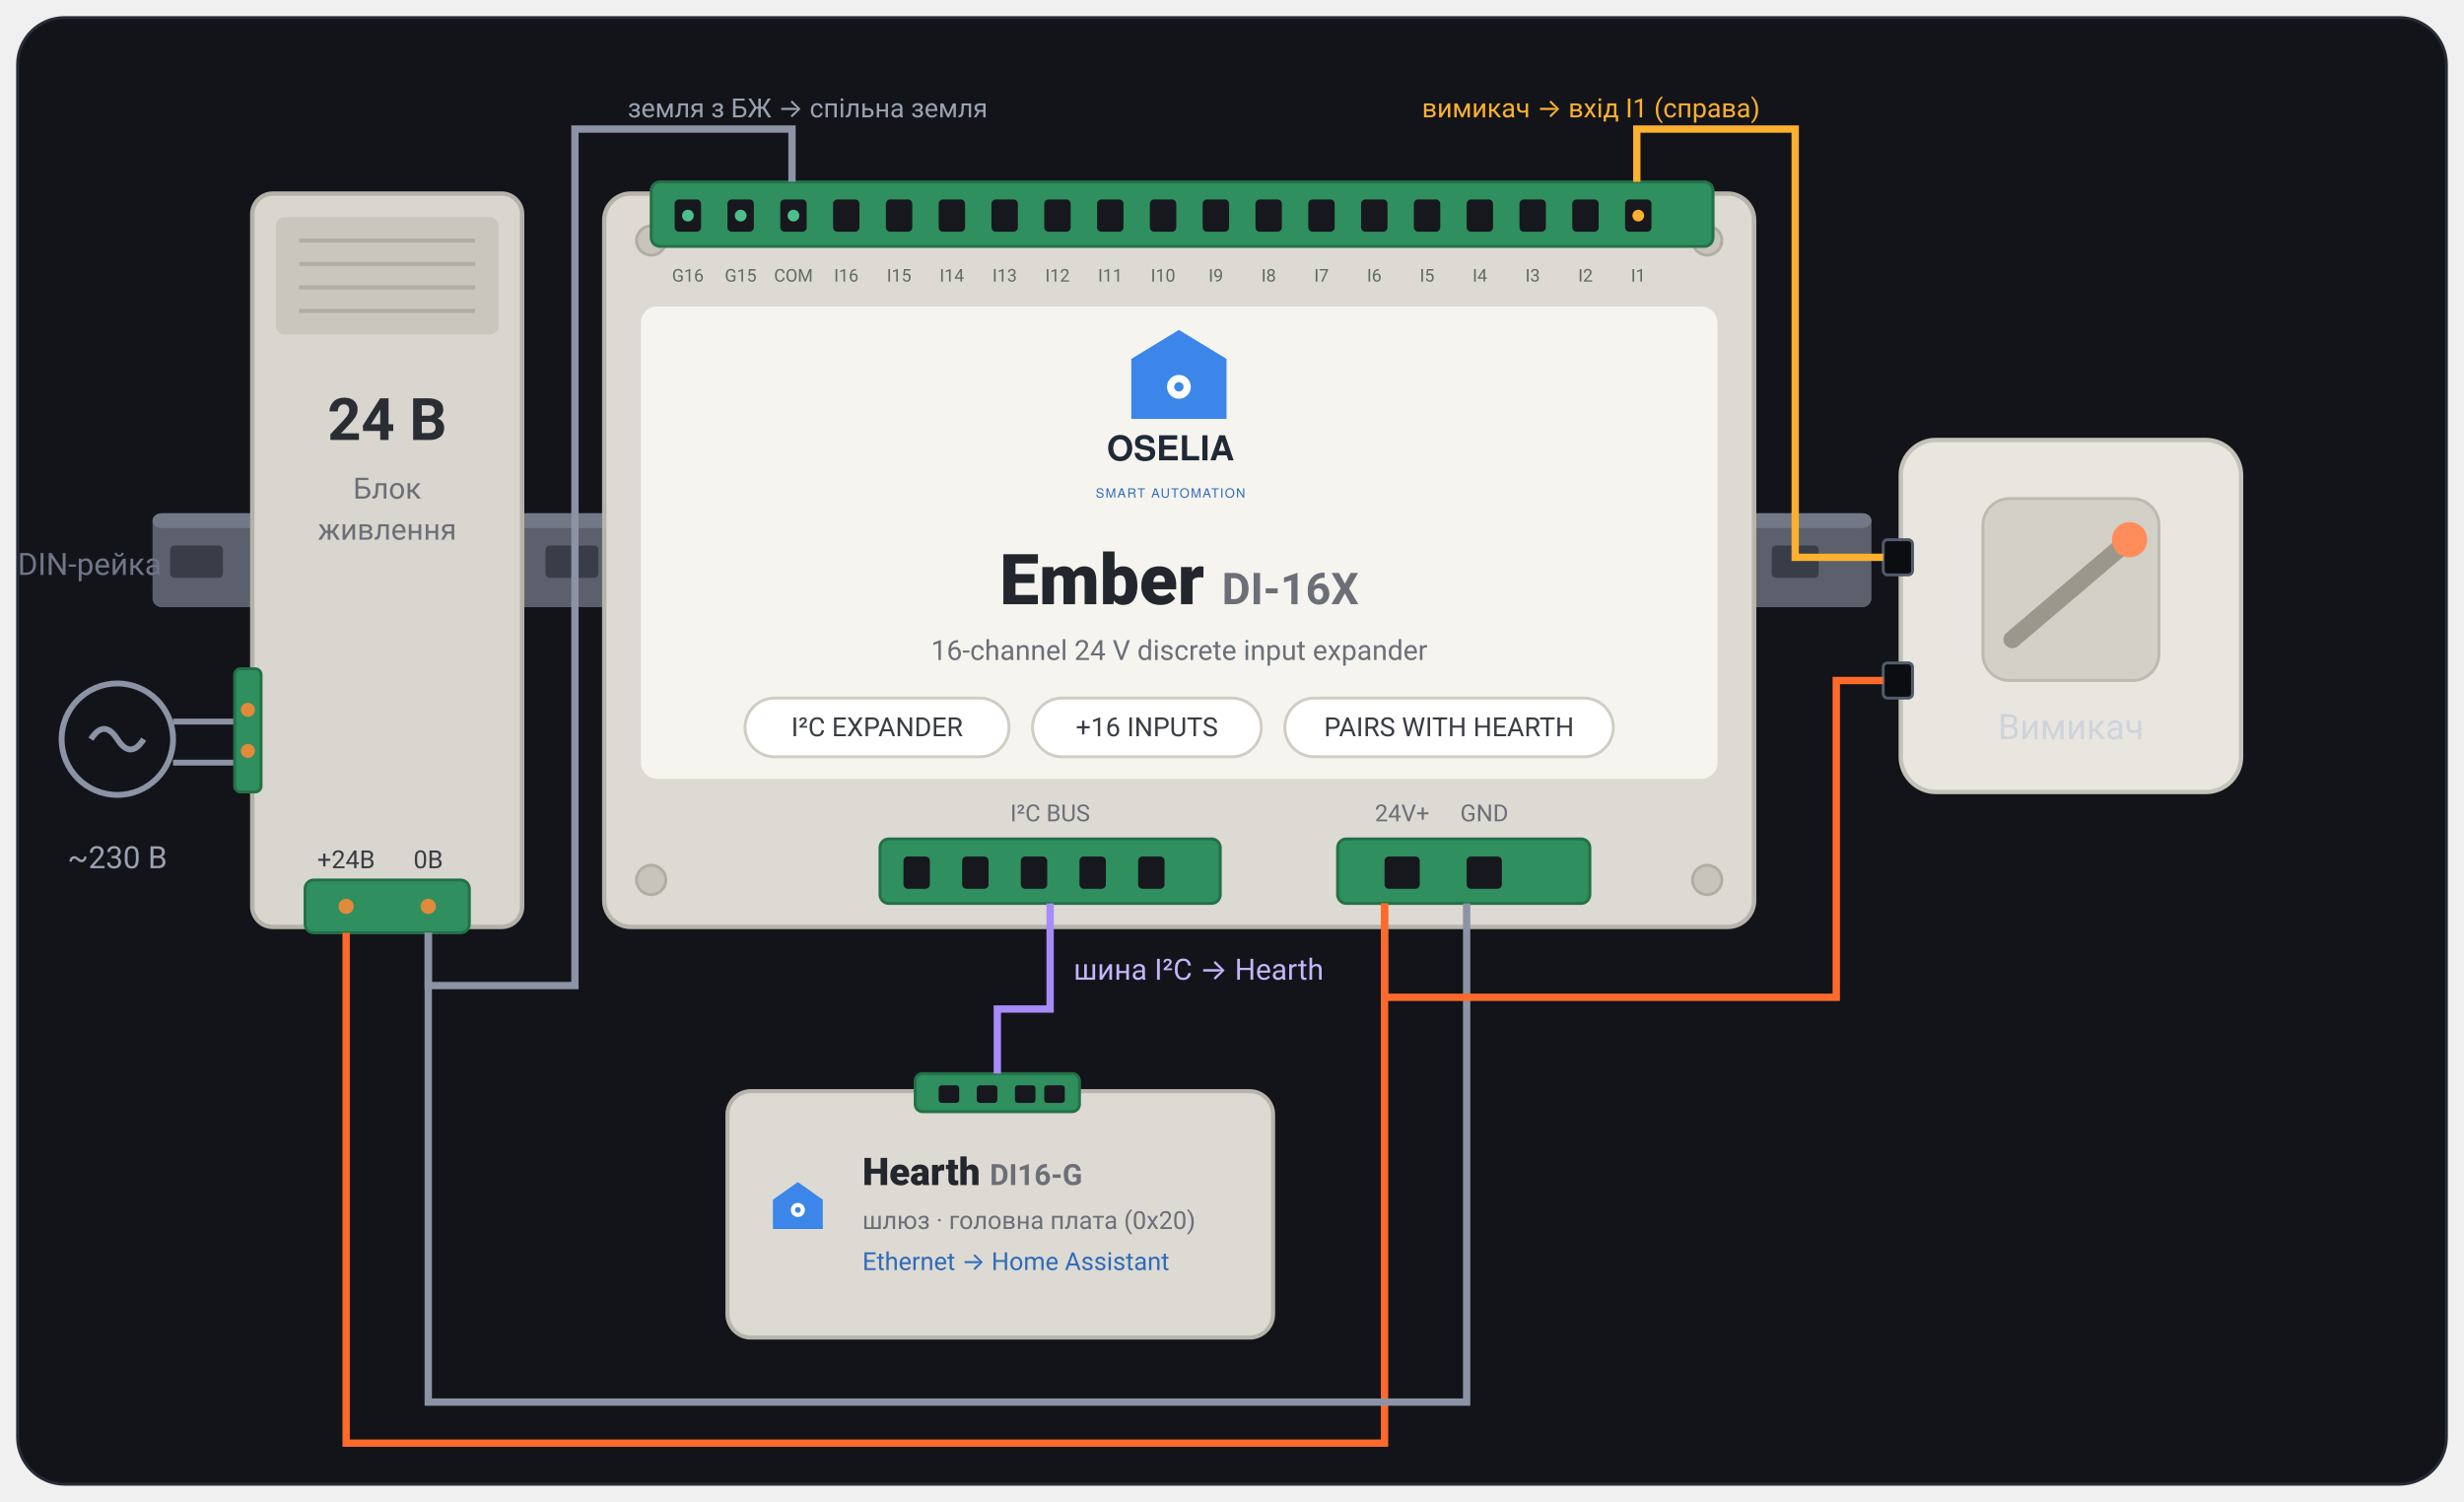
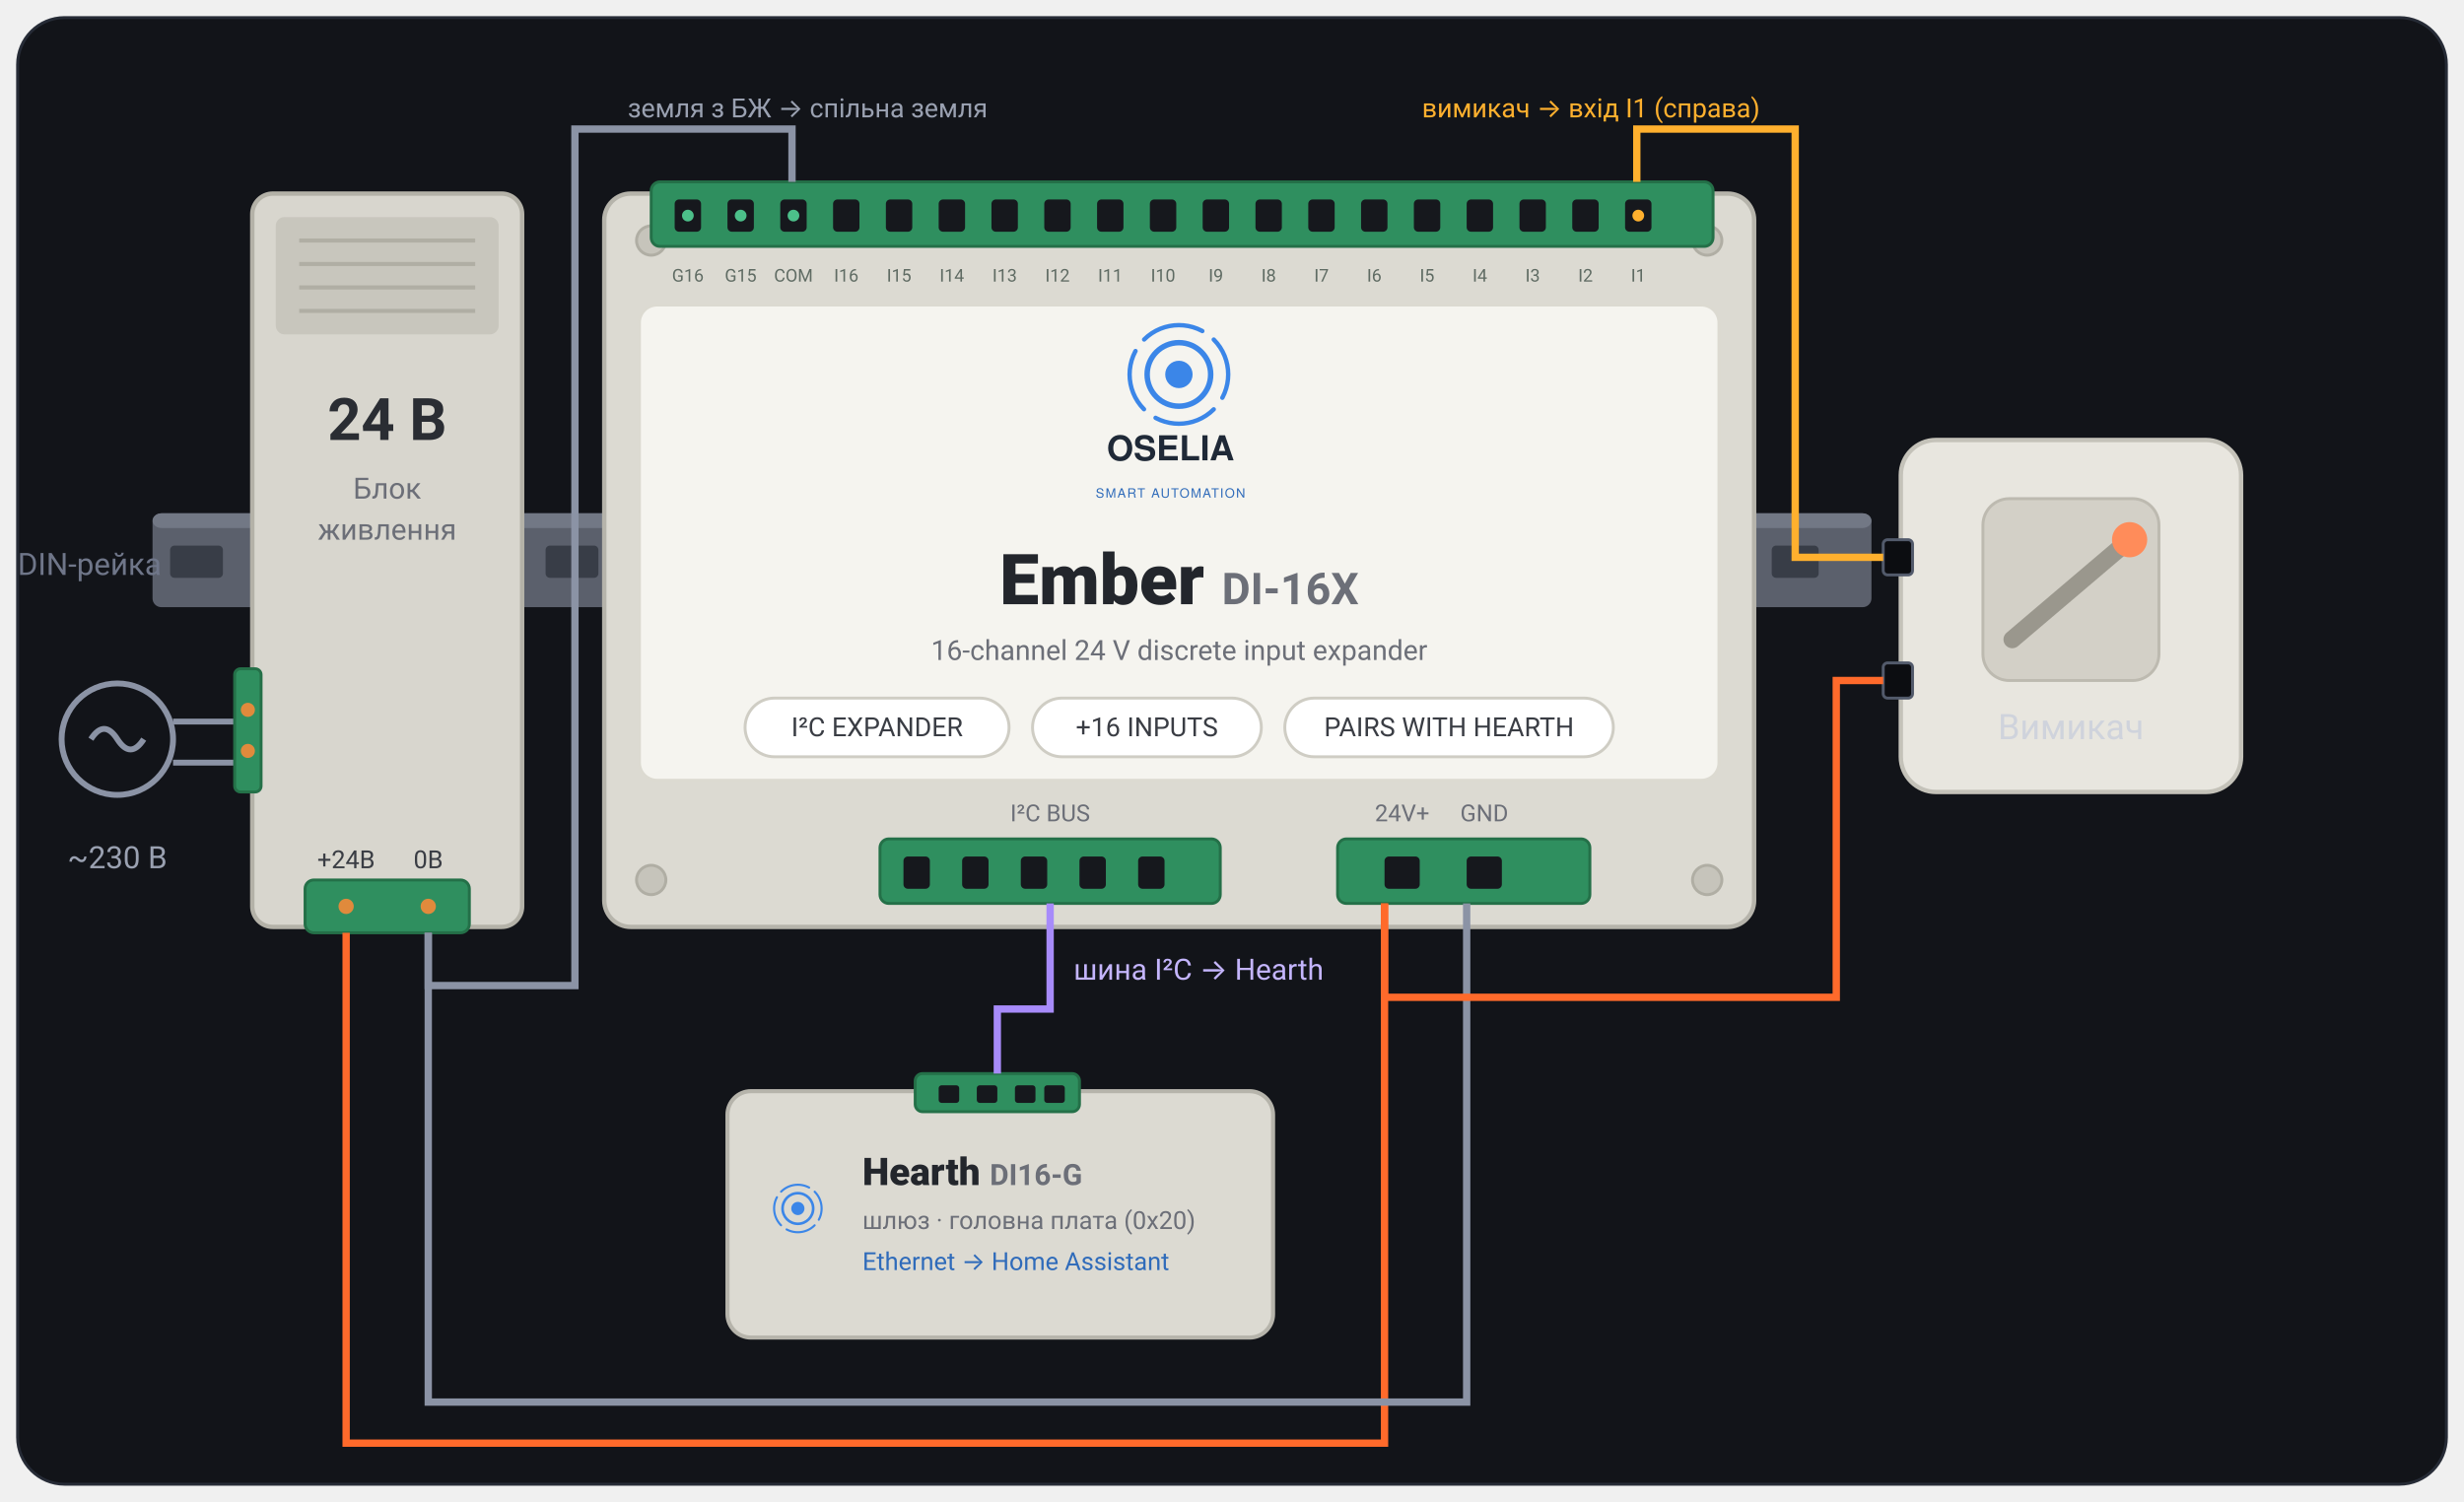
<svg xmlns="http://www.w3.org/2000/svg" viewBox="0 0 840 512" role="img" aria-label="Блок живлення 24 В, розширювач входів OSELIA Ember DI-16X і вимикач на DIN-рейці; шина I²C з'єднана зі шлюзом Hearth" font-family="ui-sans-serif, system-ui, -apple-system, Segoe UI, Roboto, sans-serif">
  <rect x="6" y="6" width="828" height="500" rx="16" fill="#121419" stroke="#262b36" />
  <g>
    <rect x="52" y="175" width="586" height="32" rx="3" fill="#5b606c" />
    <rect x="52" y="175" width="586" height="5" rx="3" fill="#727885" />
    <g fill="#383d47">
      <rect x="58" y="186" width="18" height="11" rx="1.5" />
      <rect x="186" y="186" width="18" height="11" rx="1.5" />
      <rect x="604" y="186" width="16" height="11" rx="1.5" />
    </g>
    <text x="6" y="196" font-size="10.5" fill="#6f7689">DIN-рейка</text>
  </g>
  <g>
    <circle cx="40" cy="252" r="19" fill="none" stroke="#8b93a5" stroke-width="2" />
    <path d="M31 252 q4.5 -7 9 0 t9 0" fill="none" stroke="#8b93a5" stroke-width="2" />
    <text x="40" y="296" font-size="10.5" fill="#9aa1b1" text-anchor="middle">~230 В</text>
    <path d="M59 246 H82" stroke="#8b93a5" stroke-width="2" />
    <path d="M59 260 H82" stroke="#8b93a5" stroke-width="2" />
  </g>
  <g>
    <rect x="86" y="66" width="92" height="250" rx="7" fill="#d8d6ce" stroke="#b4b2a8" stroke-width="1.5" />
    <rect x="94" y="74" width="76" height="40" rx="3" fill="#c8c6bd" />
    <g stroke="#b0aea4" stroke-width="1.4">
      <path d="M102 82 H162" />
      <path d="M102 90 H162" />
      <path d="M102 98 H162" />
      <path d="M102 106 H162" />
    </g>
    <text x="132" y="150" font-size="20" font-weight="700" fill="#2a2d33" text-anchor="middle">24 В</text>
    <text x="132" y="170" font-size="10" fill="#6c6f78" text-anchor="middle">Блок</text>
    <text x="132" y="184" font-size="10" fill="#6c6f78" text-anchor="middle">живлення</text>
    <rect x="80" y="228" width="9" height="42" rx="2" fill="#2f8f5f" stroke="#247048" />
    <circle cx="84.5" cy="242" r="2.4" fill="#e08a3c" />
    <circle cx="84.5" cy="256" r="2.4" fill="#e08a3c" />
    <rect x="104" y="300" width="56" height="18" rx="3" fill="#2f8f5f" stroke="#247048" />
    <circle cx="118" cy="309" r="2.6" fill="#e08a3c" />
    <circle cx="146" cy="309" r="2.6" fill="#e08a3c" />
    <text x="118" y="296" font-size="8.5" fill="#3a3d44" text-anchor="middle">+24В</text>
    <text x="146" y="296" font-size="8.5" fill="#3a3d44" text-anchor="middle">0В</text>
  </g>
  <g>
    <rect x="206" y="66" width="392" height="250" rx="9" fill="#dcdad2" stroke="#b6b4ab" stroke-width="1.5" />
    <g fill="#c6c4bb" stroke="#b0aea4">
      <circle cx="222" cy="82" r="5" />
      <circle cx="582" cy="82" r="5" />
      <circle cx="222" cy="300" r="5" />
      <circle cx="582" cy="300" r="5" />
    </g>
    <rect x="222" y="62" width="362" height="22" rx="3" fill="#2f8f5f" stroke="#247048" />
    <g fill="#16181d">
      <rect x="230" y="68" width="9" height="11" rx="1.5" />
      <rect x="248" y="68" width="9" height="11" rx="1.5" />
      <rect x="266" y="68" width="9" height="11" rx="1.5" />
      <rect x="284" y="68" width="9" height="11" rx="1.5" />
      <rect x="302" y="68" width="9" height="11" rx="1.5" />
      <rect x="320" y="68" width="9" height="11" rx="1.5" />
      <rect x="338" y="68" width="9" height="11" rx="1.5" />
      <rect x="356" y="68" width="9" height="11" rx="1.5" />
      <rect x="374" y="68" width="9" height="11" rx="1.5" />
      <rect x="392" y="68" width="9" height="11" rx="1.5" />
      <rect x="410" y="68" width="9" height="11" rx="1.5" />
      <rect x="428" y="68" width="9" height="11" rx="1.5" />
      <rect x="446" y="68" width="9" height="11" rx="1.5" />
      <rect x="464" y="68" width="9" height="11" rx="1.5" />
      <rect x="482" y="68" width="9" height="11" rx="1.5" />
      <rect x="500" y="68" width="9" height="11" rx="1.5" />
      <rect x="518" y="68" width="9" height="11" rx="1.5" />
      <rect x="536" y="68" width="9" height="11" rx="1.5" />
      <rect x="554" y="68" width="9" height="11" rx="1.5" />
    </g>
    <g fill="#4cc08a">
      <circle cx="234.5" cy="73.5" r="2" />
      <circle cx="252.5" cy="73.5" r="2" />
      <circle cx="270.5" cy="73.5" r="2" />
    </g>
    <circle cx="558.5" cy="73.5" r="2" fill="#ffb02e" />
    <g font-size="6" fill="#5f6b63" text-anchor="middle">
      <text x="234.5" y="96">G16</text>
      <text x="252.5" y="96">G15</text>
      <text x="270.5" y="96">COM</text>
      <text x="288.5" y="96">I16</text>
      <text x="306.5" y="96">I15</text>
      <text x="324.5" y="96">I14</text>
      <text x="342.5" y="96">I13</text>
      <text x="360.5" y="96">I12</text>
      <text x="378.5" y="96">I11</text>
      <text x="396.5" y="96">I10</text>
      <text x="414.5" y="96">I9</text>
      <text x="432.5" y="96">I8</text>
      <text x="450.5" y="96">I7</text>
      <text x="468.5" y="96">I6</text>
      <text x="486.5" y="96">I5</text>
      <text x="504.5" y="96">I4</text>
      <text x="522.5" y="96">I3</text>
      <text x="540.5" y="96">I2</text>
      <text x="558.5" y="96">I1</text>
    </g>
    <rect x="218" y="104" width="368" height="162" rx="6" fill="#f5f4ef" stroke="#dcdad1" />
    <svg x="342" y="110" width="120" height="61" viewBox="0 53 92 49" preserveAspectRatio="xMidYMid meet">
      <g transform="matrix(1 0 0 -1 0 172.91)">
-         <path d="M32.88,93.54 L58.96,93.54 L58.96,109.98 L45.92,117.92 L32.88,109.98 Z " fill="#3b86e8" />
-         <circle cx="45.92" cy="102.33" r="3.26" fill="#ffffff" />
-         <circle cx="45.92" cy="102.33" r="1.28" fill="#3b86e8" />
+         <g transform="translate(45.92,105.73) scale(0.3,-0.3)">
+           <circle r="45" fill="none" stroke="#3b86e8" stroke-width="4" stroke-dasharray="57.5 13.2" stroke-linecap="round" transform="rotate(-45)" />
+           <circle r="29" fill="none" stroke="#3b86e8" stroke-width="5" />
+           <circle r="12.5" fill="#3b86e8" />
+         </g>
        <text transform="translate(26.17,82.20) scale(1,-1)" font-family="Helvetica, Arial, sans-serif" font-weight="bold" font-size="9.40" fill="#1f2937">OSELIA</text>
        <text transform="translate(23.14,72.00) scale(1,-1)" font-family="Helvetica, Arial, sans-serif" font-weight="normal" font-size="3.50" letter-spacing="0.35" fill="#2f6bba">SMART AUTOMATION</text>
      </g>
    </svg>
    <text x="402" y="206" font-size="24" font-weight="800" fill="#23262c" text-anchor="middle">Ember <tspan font-size="15" font-weight="600" fill="#6c6f78">DI-16X</tspan>
    </text>
    <text x="402" y="225" font-size="9.5" fill="#6c6f78" text-anchor="middle">16-channel 24 V discrete input expander</text>
    <g font-size="9" fill="#3a3d44" text-anchor="middle">
      <rect x="254" y="238" width="90" height="20" rx="10" fill="#fff" stroke="#cfcdc4" />
      <text x="299" y="251">I²C EXPANDER</text>
      <rect x="352" y="238" width="78" height="20" rx="10" fill="#fff" stroke="#cfcdc4" />
      <text x="391" y="251">+16 INPUTS</text>
      <rect x="438" y="238" width="112" height="20" rx="10" fill="#fff" stroke="#cfcdc4" />
      <text x="494" y="251">PAIRS WITH HEARTH</text>
    </g>
    <rect x="300" y="286" width="116" height="22" rx="3" fill="#2f8f5f" stroke="#247048" />
    <g fill="#16181d">
      <rect x="308" y="292" width="9" height="11" rx="1.5" />
      <rect x="328" y="292" width="9" height="11" rx="1.5" />
      <rect x="348" y="292" width="9" height="11" rx="1.5" />
      <rect x="368" y="292" width="9" height="11" rx="1.5" />
      <rect x="388" y="292" width="9" height="11" rx="1.5" />
    </g>
    <text x="358" y="280" font-size="8" fill="#6c6f78" text-anchor="middle">I²C BUS</text>
    <rect x="456" y="286" width="86" height="22" rx="3" fill="#2f8f5f" stroke="#247048" />
    <g fill="#16181d">
      <rect x="472" y="292" width="12" height="11" rx="1.5" />
      <rect x="500" y="292" width="12" height="11" rx="1.5" />
    </g>
    <text x="478" y="280" font-size="8" fill="#6c6f78" text-anchor="middle">24V+</text>
    <text x="506" y="280" font-size="8" fill="#6c6f78" text-anchor="middle">GND</text>
  </g>
  <g>
    <rect x="648" y="150" width="116" height="120" rx="12" fill="#e8e6df" stroke="#c4c2b9" stroke-width="1.5" />
    <rect x="676" y="170" width="60" height="62" rx="9" fill="#d3d0c7" stroke="#bdbab0" />
    <path d="M686 218 L726 184" stroke="#9a978d" stroke-width="6" stroke-linecap="round" />
    <circle cx="726" cy="184" r="6" fill="#ff8c5a" />
    <text x="706" y="252" font-size="12" fill="#cfd3dc" text-anchor="middle">Вимикач</text>
    <rect x="642" y="184" width="10" height="12" rx="1.5" fill="#0c0d11" stroke="#525a6b" />
    <rect x="642" y="226" width="10" height="12" rx="1.5" fill="#0c0d11" stroke="#525a6b" />
  </g>
  <g>
    <rect x="248" y="372" width="186" height="84" rx="8" fill="#dcdad2" stroke="#b6b4ab" stroke-width="1.4" />
    <rect x="312" y="366" width="56" height="13" rx="2.5" fill="#2f8f5f" stroke="#247048" />
    <g fill="#16181d">
      <rect x="320" y="370" width="7" height="6" rx="1" />
      <rect x="333" y="370" width="7" height="6" rx="1" />
      <rect x="346" y="370" width="7" height="6" rx="1" />
      <rect x="356" y="370" width="7" height="6" rx="1" />
    </g>
    <g transform="translate(272,412)">
-       <path d="M0 -9 L8.5 -3 L8.5 7 L-8.5 7 L-8.5 -3 Z" fill="#3b86e8" />
-       <circle cx="0" cy="0.5" r="2.4" fill="#fff" />
-       <circle cx="0" cy="0.5" r="1" fill="#3b86e8" />
+       <g transform="scale(0.18)">
+         <circle r="45" fill="none" stroke="#3b86e8" stroke-width="4" stroke-dasharray="57.5 13.2" stroke-linecap="round" transform="rotate(-45)" />
+         <circle r="29" fill="none" stroke="#3b86e8" stroke-width="5" />
+         <circle r="12.5" fill="#3b86e8" />
+       </g>
    </g>
    <text x="294" y="404" font-size="13" font-weight="800" fill="#23262c">Hearth <tspan font-size="10" font-weight="600" fill="#6c6f78">DI16-G</tspan>
    </text>
    <text x="294" y="419" font-size="8.5" fill="#6c6f78">шлюз · головна плата (0x20)</text>
    <text x="294" y="433" font-size="8.5" fill="#2f6bba">Ethernet → Home Assistant</text>
  </g>
  <path d="M118 318 V492 H472 V308" fill="none" stroke="#ff6a2b" stroke-width="2.5" />
  <path d="M146 318 V478 H500 V308" fill="none" stroke="#8b93a5" stroke-width="2.5" />
  <path d="M472 308 V340 H626 V232 H642" fill="none" stroke="#ff6a2b" stroke-width="2.5" />
  <path d="M642 190 H612 V44 H558 V62" fill="none" stroke="#ffb02e" stroke-width="2.5" />
  <text x="600" y="40" font-size="9" fill="#ffb02e" text-anchor="end">вимикач → вхід I1 (справа)</text>
  <path d="M146 318 V336 H196 V44 H270 V62" fill="none" stroke="#8b93a5" stroke-width="2.5" />
  <text x="214" y="40" font-size="9" fill="#9aa1b1" text-anchor="start">земля з БЖ → спільна земля</text>
  <path d="M358 308 V344 H340 V366" fill="none" stroke="#a78bfa" stroke-width="2.5" />
  <text x="366" y="334" font-size="10" fill="#c4b5fd">шина I²C → Hearth</text>
</svg>
